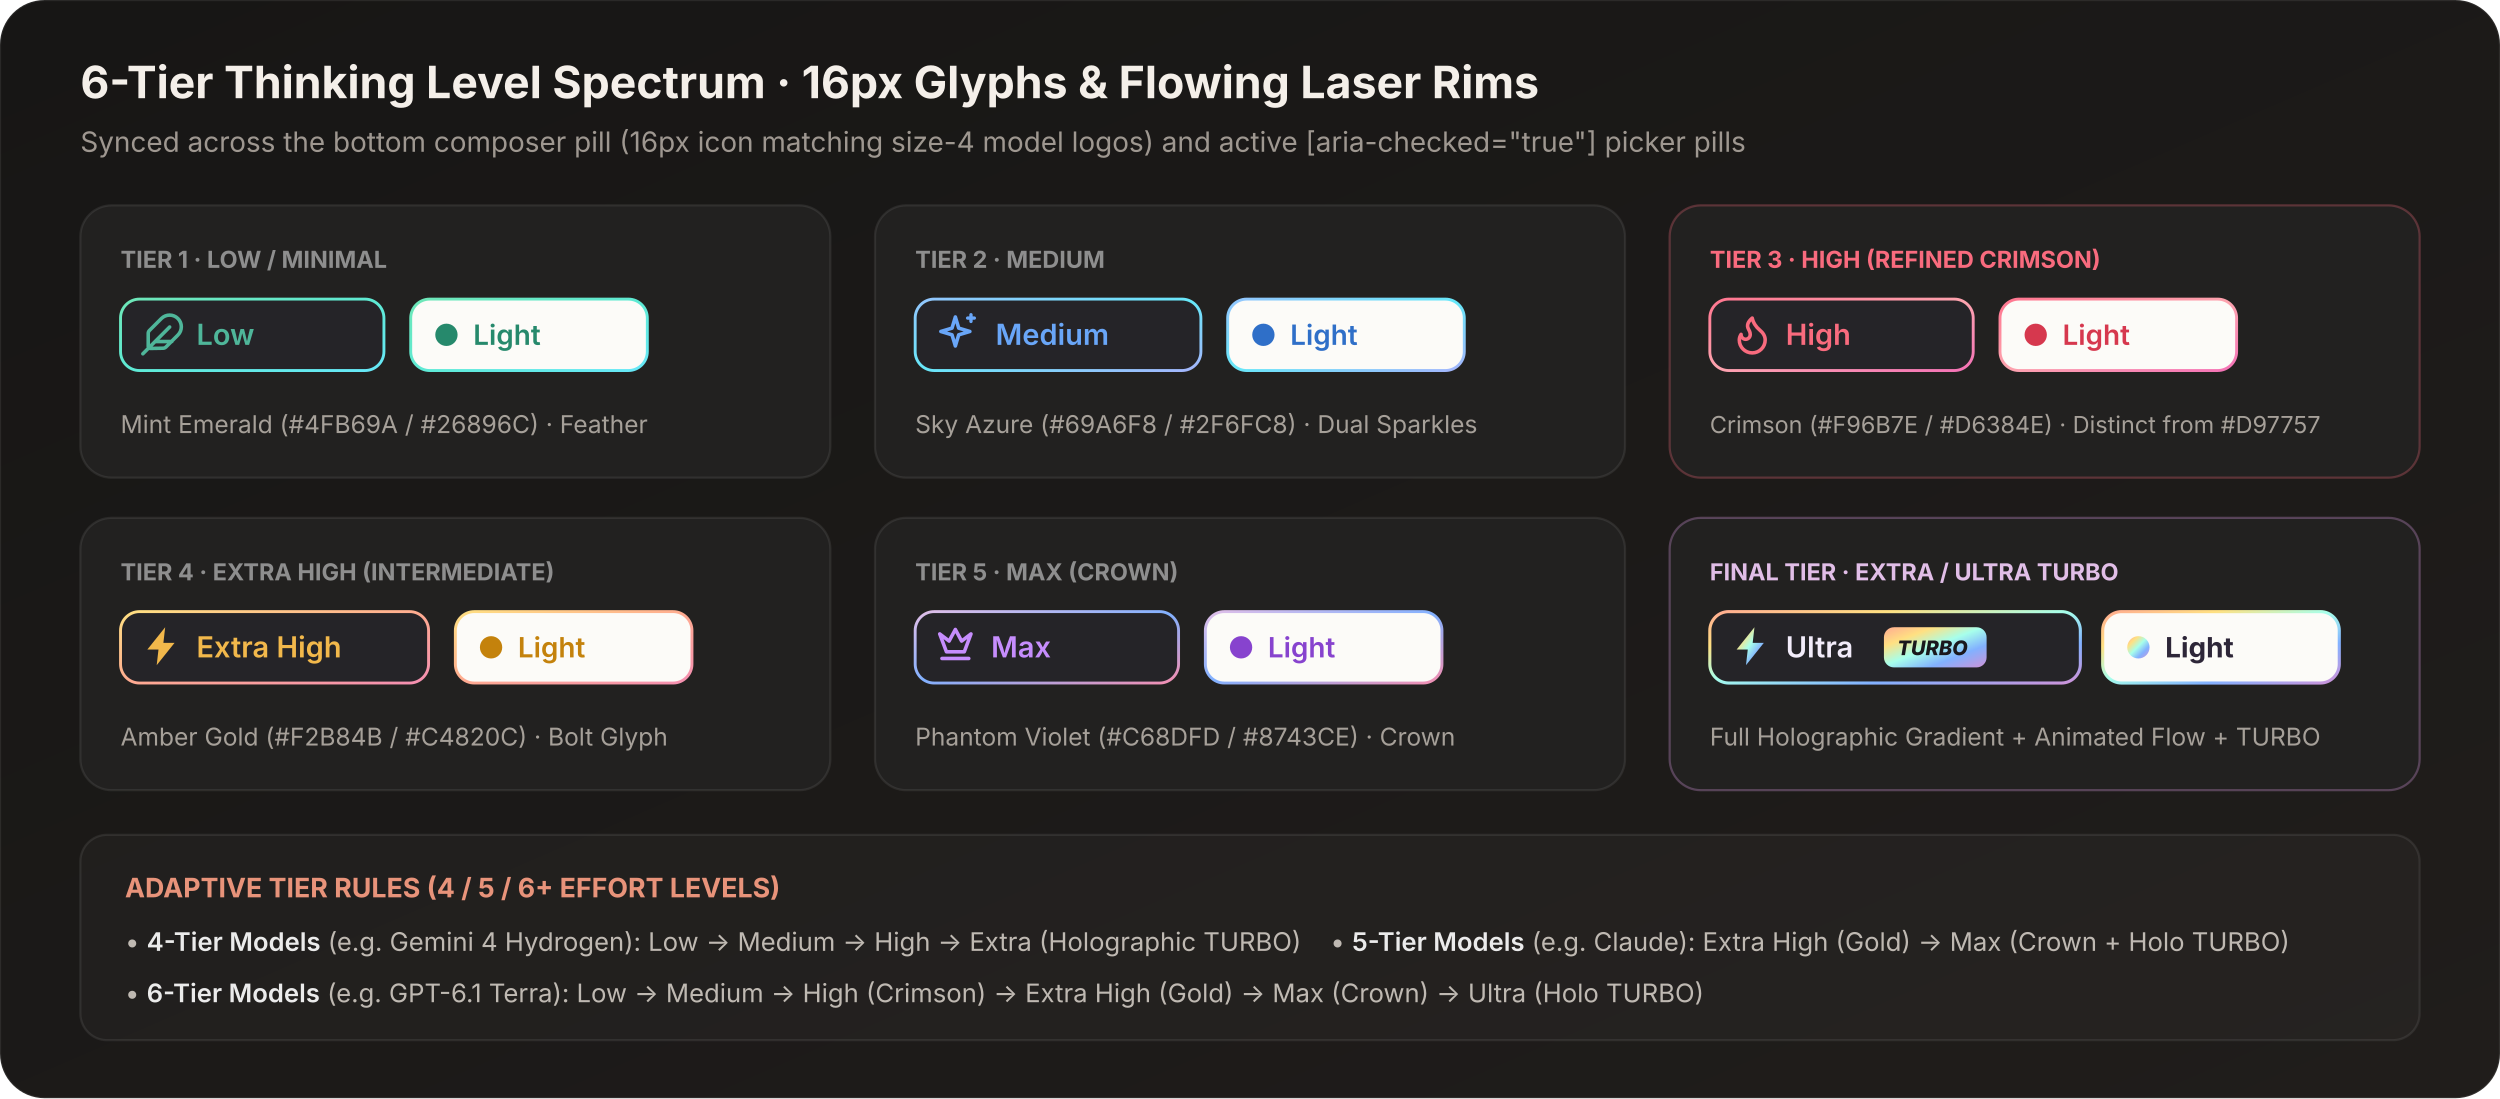
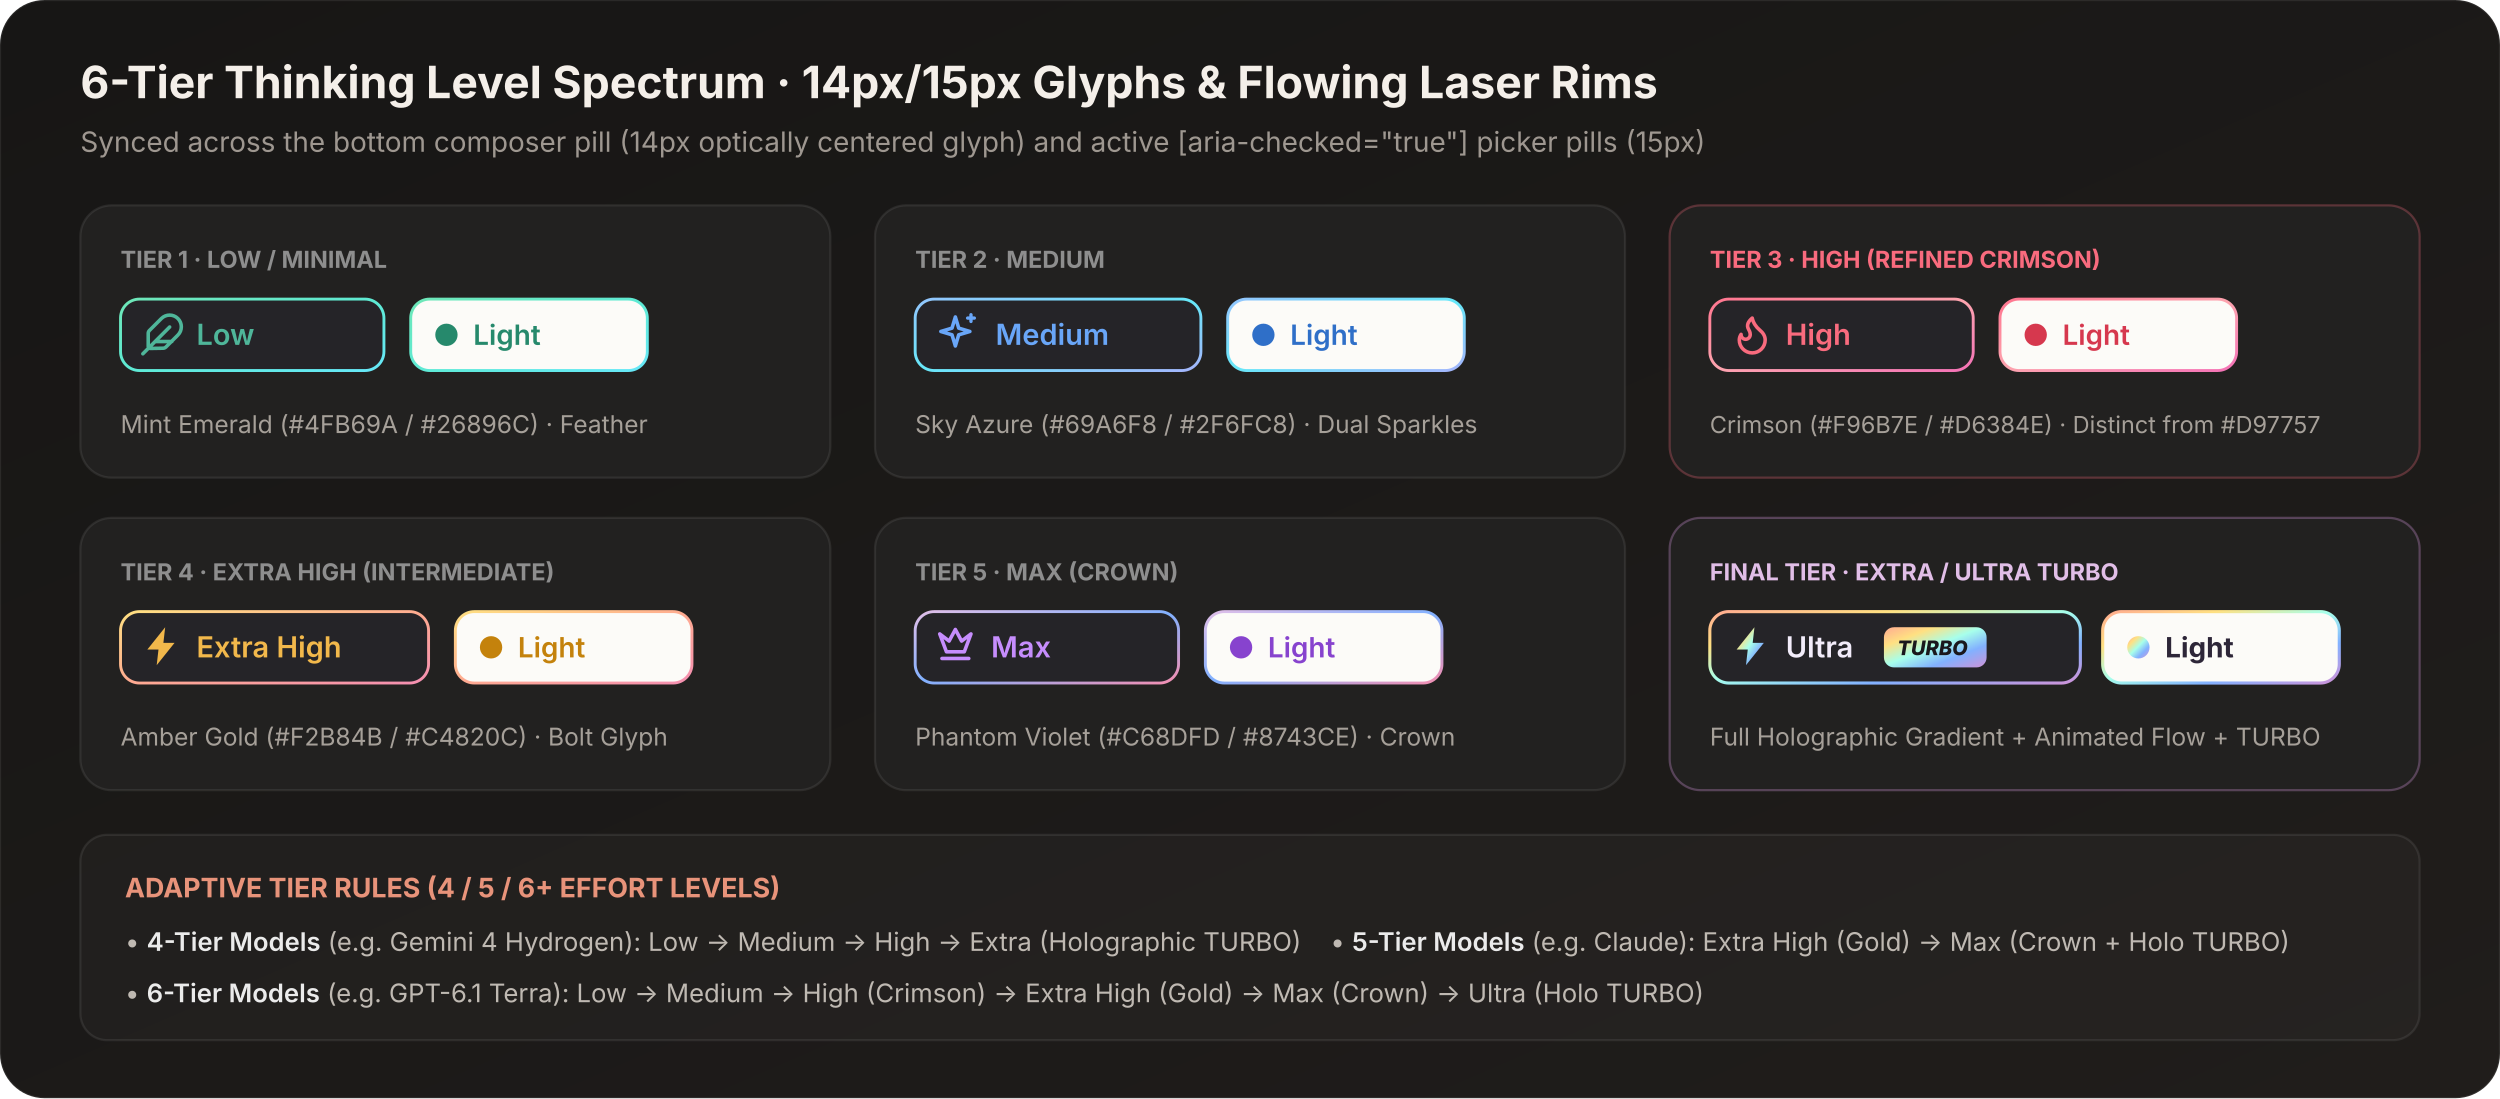
<svg xmlns="http://www.w3.org/2000/svg" viewBox="0 0 1120 492" width="1120" height="492" font-family="-apple-system, BlinkMacSystemFont, 'SF Pro Text', 'PingFang SC', 'Segoe UI', system-ui, sans-serif">
  <defs>
    <linearGradient id="bg2" x1="0%" y1="0%" x2="100%" y2="100%">
      <stop offset="0%" stop-color="#171615" />
      <stop offset="100%" stop-color="#201D1B" />
    </linearGradient>
    <linearGradient id="lLow" x1="0%" y1="0%" x2="100%" y2="100%">
      <stop offset="0%" stop-color="#6EE7B7" />
      <stop offset="50%" stop-color="#5EEAD4" />
      <stop offset="100%" stop-color="#67E8F9" />
    </linearGradient>
    <linearGradient id="lMed" x1="0%" y1="0%" x2="100%" y2="100%">
      <stop offset="0%" stop-color="#93C5FD" />
      <stop offset="50%" stop-color="#67E8F9" />
      <stop offset="100%" stop-color="#A5B4FC" />
    </linearGradient>
    <linearGradient id="lHigh" x1="0%" y1="0%" x2="100%" y2="100%">
      <stop offset="0%" stop-color="#FF758F" />
      <stop offset="50%" stop-color="#FDA4AF" />
      <stop offset="100%" stop-color="#F472B6" />
    </linearGradient>
    <linearGradient id="lXhigh" x1="0%" y1="0%" x2="100%" y2="100%">
      <stop offset="0%" stop-color="#FFE082" />
      <stop offset="50%" stop-color="#FFAB91" />
      <stop offset="100%" stop-color="#F48FB1" />
    </linearGradient>
    <linearGradient id="lMax" x1="0%" y1="0%" x2="100%" y2="100%">
      <stop offset="0%" stop-color="#E1BEE7" />
      <stop offset="50%" stop-color="#82B1FF" />
      <stop offset="100%" stop-color="#F48FB1" />
    </linearGradient>
    <linearGradient id="lHolo" x1="0%" y1="0%" x2="100%" y2="100%">
      <stop offset="0%" stop-color="#FFAB91" />
      <stop offset="24%" stop-color="#FFE082" />
      <stop offset="48%" stop-color="#A7FFEB" />
      <stop offset="72%" stop-color="#82B1FF" />
      <stop offset="100%" stop-color="#CE93D8" />
    </linearGradient>
  </defs>
  <rect width="1120" height="492" rx="20" fill="url(#bg2)" stroke="rgba(255,255,255,0.08)" />
-   <text x="36" y="44" fill="#F4EFE9" font-size="20" font-weight="700">6-Tier Thinking Level Spectrum · 16px Glyphs &amp; Flowing Laser Rims</text>
-   <text x="36" y="68" fill="#9E9790" font-size="12.5">Synced across the bottom composer pill (16px icon matching size-4 model logos) and active [aria-checked="true"] picker pills</text>
+   <text x="36" y="44" fill="#F4EFE9" font-size="20" font-weight="700">6-Tier Thinking Level Spectrum · 14px/15px Glyphs &amp; Flowing Laser Rims</text>
+   <text x="36" y="68" fill="#9E9790" font-size="12.5">Synced across the bottom composer pill (14px optically centered glyph) and active [aria-checked="true"] picker pills (15px)</text>
  <g transform="translate(36, 92)">
    <rect width="336" height="122" rx="14" fill="#222120" stroke="rgba(255,255,255,0.08)" />
    <text x="18" y="28" fill="#8E8E8E" font-size="10.5" font-weight="700">TIER 1 · LOW / MINIMAL</text>
    <rect x="18" y="42" width="118" height="32" rx="8.5" fill="#252428" stroke="url(#lLow)" stroke-width="1.3" />
    <path d="M37 64a1.8 1.8 0 0 0 1.3-.5l5.4-5.4a5.2 5.2 0 0 0-7.4-7.4l-5.4 5.4a1.8 1.8 0 0 0-.5 1.3v5.8a.9.9 0 0 0 .9.9zm3-9.5-12 12M41 61h-7.5" fill="none" stroke="#4FB69A" stroke-width="1.6" stroke-linecap="round" stroke-linejoin="round" />
    <text x="52" y="62.5" fill="#4FB69A" font-size="13" font-weight="600">Low</text>
    <rect x="148" y="42" width="106" height="32" rx="8.5" fill="#FCFBF8" stroke="url(#lLow)" stroke-width="1.3" />
    <circle cx="164" cy="58" r="5" fill="#26896C" />
    <text x="176" y="62.5" fill="#26896C" font-size="12.5" font-weight="600">Light</text>
    <text x="18" y="102" fill="#A6A099" font-size="11">Mint Emerald (#4FB69A / #26896C) · Feather</text>
  </g>
  <g transform="translate(392, 92)">
    <rect width="336" height="122" rx="14" fill="#222120" stroke="rgba(255,255,255,0.08)" />
    <text x="18" y="28" fill="#8E8E8E" font-size="10.5" font-weight="700">TIER 2 · MEDIUM</text>
    <rect x="18" y="42" width="128" height="32" rx="8.5" fill="#252428" stroke="url(#lMed)" stroke-width="1.3" />
    <path d="M36 50l1.5 5 5 1.5-5 1.5-1.5 5-1.5-5-5-1.5 5-1.5z" fill="none" stroke="#69A6F8" stroke-width="1.6" stroke-linejoin="round" />
    <path d="M43 49v3M41.5 50.5h3" stroke="#69A6F8" stroke-width="1.5" stroke-linecap="round" />
    <text x="54" y="62.5" fill="#69A6F8" font-size="13" font-weight="600">Medium</text>
    <rect x="158" y="42" width="106" height="32" rx="8.5" fill="#FCFBF8" stroke="url(#lMed)" stroke-width="1.3" />
    <circle cx="174" cy="58" r="5" fill="#2F6FC8" />
    <text x="186" y="62.5" fill="#2F6FC8" font-size="12.5" font-weight="600">Light</text>
    <text x="18" y="102" fill="#A6A099" font-size="11">Sky Azure (#69A6F8 / #2F6FC8) · Dual Sparkles</text>
  </g>
  <g transform="translate(748, 92)">
    <rect width="336" height="122" rx="14" fill="#222120" stroke="rgba(249,107,126,0.28)" />
    <text x="18" y="28" fill="#F96B7E" font-size="10.5" font-weight="700">TIER 3 · HIGH (REFINED CRIMSON)</text>
    <rect x="18" y="42" width="118" height="32" rx="8.5" fill="#252428" stroke="url(#lHigh)" stroke-width="1.3" />
    <path d="M34 60a2.1 2.1 0 0 0 2.1-2.1c0-1.1-.4-1.7-.8-2.5-.9-1.7-.2-3.3 1.7-4.9.4 2 1.7 4 3.3 5.3 1.6 1.3 2.5 2.8 2.5 4.5a5.8 5.8 0 1 1-11.6 0c0-1 .4-1.9.8-2.5a2.1 2.1 0 0 0 2 2.2z" fill="none" stroke="#F96B7E" stroke-width="1.6" stroke-linejoin="round" />
    <text x="52" y="62.5" fill="#F96B7E" font-size="13" font-weight="600">High</text>
    <rect x="148" y="42" width="106" height="32" rx="8.5" fill="#FCFBF8" stroke="url(#lHigh)" stroke-width="1.3" />
    <circle cx="164" cy="58" r="5" fill="#D6384E" />
    <text x="176" y="62.5" fill="#D6384E" font-size="12.5" font-weight="600">Light</text>
    <text x="18" y="102" fill="#A6A099" font-size="10.5">Crimson (#F96B7E / #D6384E) · Distinct from #D97757</text>
  </g>
  <g transform="translate(36, 232)">
    <rect width="336" height="122" rx="14" fill="#222120" stroke="rgba(255,255,255,0.08)" />
    <text x="18" y="28" fill="#8E8E8E" font-size="10.5" font-weight="700">TIER 4 · EXTRA HIGH (INTERMEDIATE)</text>
    <rect x="18" y="42" width="138" height="32" rx="8.5" fill="#252428" stroke="url(#lXhigh)" stroke-width="1.3" />
    <path d="M38 49 30 59h5l-.8 7 8-10h-5l.8-7z" fill="#F2B84B" />
    <text x="52" y="62.5" fill="#F2B84B" font-size="13" font-weight="600">Extra High</text>
    <rect x="168" y="42" width="106" height="32" rx="8.5" fill="#FCFBF8" stroke="url(#lXhigh)" stroke-width="1.3" />
    <circle cx="184" cy="58" r="5" fill="#C4820C" />
    <text x="196" y="62.5" fill="#C4820C" font-size="12.5" font-weight="600">Light</text>
    <text x="18" y="102" fill="#A6A099" font-size="11">Amber Gold (#F2B84B / #C4820C) · Bolt Glyph</text>
  </g>
  <g transform="translate(392, 232)">
    <rect width="336" height="122" rx="14" fill="#222120" stroke="rgba(255,255,255,0.08)" />
    <text x="18" y="28" fill="#8E8E8E" font-size="10.5" font-weight="700">TIER 5 · MAX (CROWN)</text>
    <rect x="18" y="42" width="118" height="32" rx="8.5" fill="#252428" stroke="url(#lMax)" stroke-width="1.3" />
    <path d="M30 63h12M29 52l3 8h8l3-8-4.2 3.2L36 50l-2.8 5.2z" fill="none" stroke="#C68DFD" stroke-width="1.6" stroke-linecap="round" stroke-linejoin="round" />
    <text x="52" y="62.5" fill="#C68DFD" font-size="13" font-weight="600">Max</text>
    <rect x="148" y="42" width="106" height="32" rx="8.5" fill="#FCFBF8" stroke="url(#lMax)" stroke-width="1.3" />
    <circle cx="164" cy="58" r="5" fill="#8743CE" />
    <text x="176" y="62.5" fill="#8743CE" font-size="12.5" font-weight="600">Light</text>
    <text x="18" y="102" fill="#A6A099" font-size="11">Phantom Violet (#C68DFD / #8743CE) · Crown</text>
  </g>
  <g transform="translate(748, 232)">
    <rect width="336" height="122" rx="14" fill="#222120" stroke="rgba(206,147,216,0.32)" />
    <text x="18" y="28" fill="#E1BEE7" font-size="10.5" font-weight="700">FINAL TIER · EXTRA / ULTRA TURBO</text>
    <rect x="18" y="42" width="166" height="32" rx="8.5" fill="#252428" stroke="url(#lHolo)" stroke-width="1.4" />
    <path d="M38 49 30 59h5l-.8 7 8-10h-5l.8-7z" fill="url(#lHolo)" />
    <text x="52" y="62.5" fill="#F2ECFA" font-size="13" font-weight="600">Ultra</text>
    <rect x="96" y="49" width="46" height="18" rx="4.5" fill="url(#lHolo)" />
    <text x="102" y="61.5" fill="#1A181D" font-size="9" font-weight="800" font-style="italic">TURBO</text>
    <rect x="194" y="42" width="106" height="32" rx="8.5" fill="#FCFBF8" stroke="url(#lHolo)" stroke-width="1.4" />
    <circle cx="210" cy="58" r="5" fill="url(#lHolo)" />
    <text x="222" y="62.5" fill="#2D2638" font-size="12.5" font-weight="700">Light</text>
    <text x="18" y="102" fill="#A6A099" font-size="11">Full Holographic Gradient + Animated Flow + TURBO</text>
  </g>
  <g transform="translate(36, 374)">
    <rect width="1048" height="92" rx="12" fill="rgba(255,255,255,0.03)" stroke="rgba(255,255,255,0.08)" />
    <text x="20" y="28" fill="#E8937A" font-size="12" font-weight="700">ADAPTIVE TIER RULES (4 / 5 / 6+ EFFORT LEVELS)</text>
    <text x="20" y="52" fill="#BFB9B2" font-size="11.5">• <tspan fill="#EBEBEB" font-weight="600">4-Tier Models</tspan> (e.g. Gemini 4 Hydrogen): Low → Medium → High → Extra (Holographic TURBO)</text>
    <text x="560" y="52" fill="#BFB9B2" font-size="11.5">• <tspan fill="#EBEBEB" font-weight="600">5-Tier Models</tspan> (e.g. Claude): Extra High (Gold) → Max (Crown + Holo TURBO)</text>
    <text x="20" y="75" fill="#BFB9B2" font-size="11.5">• <tspan fill="#EBEBEB" font-weight="600">6-Tier Models</tspan> (e.g. GPT-6.1 Terra): Low → Medium → High (Crimson) → Extra High (Gold) → Max (Crown) → Ultra (Holo TURBO)</text>
  </g>
</svg>
